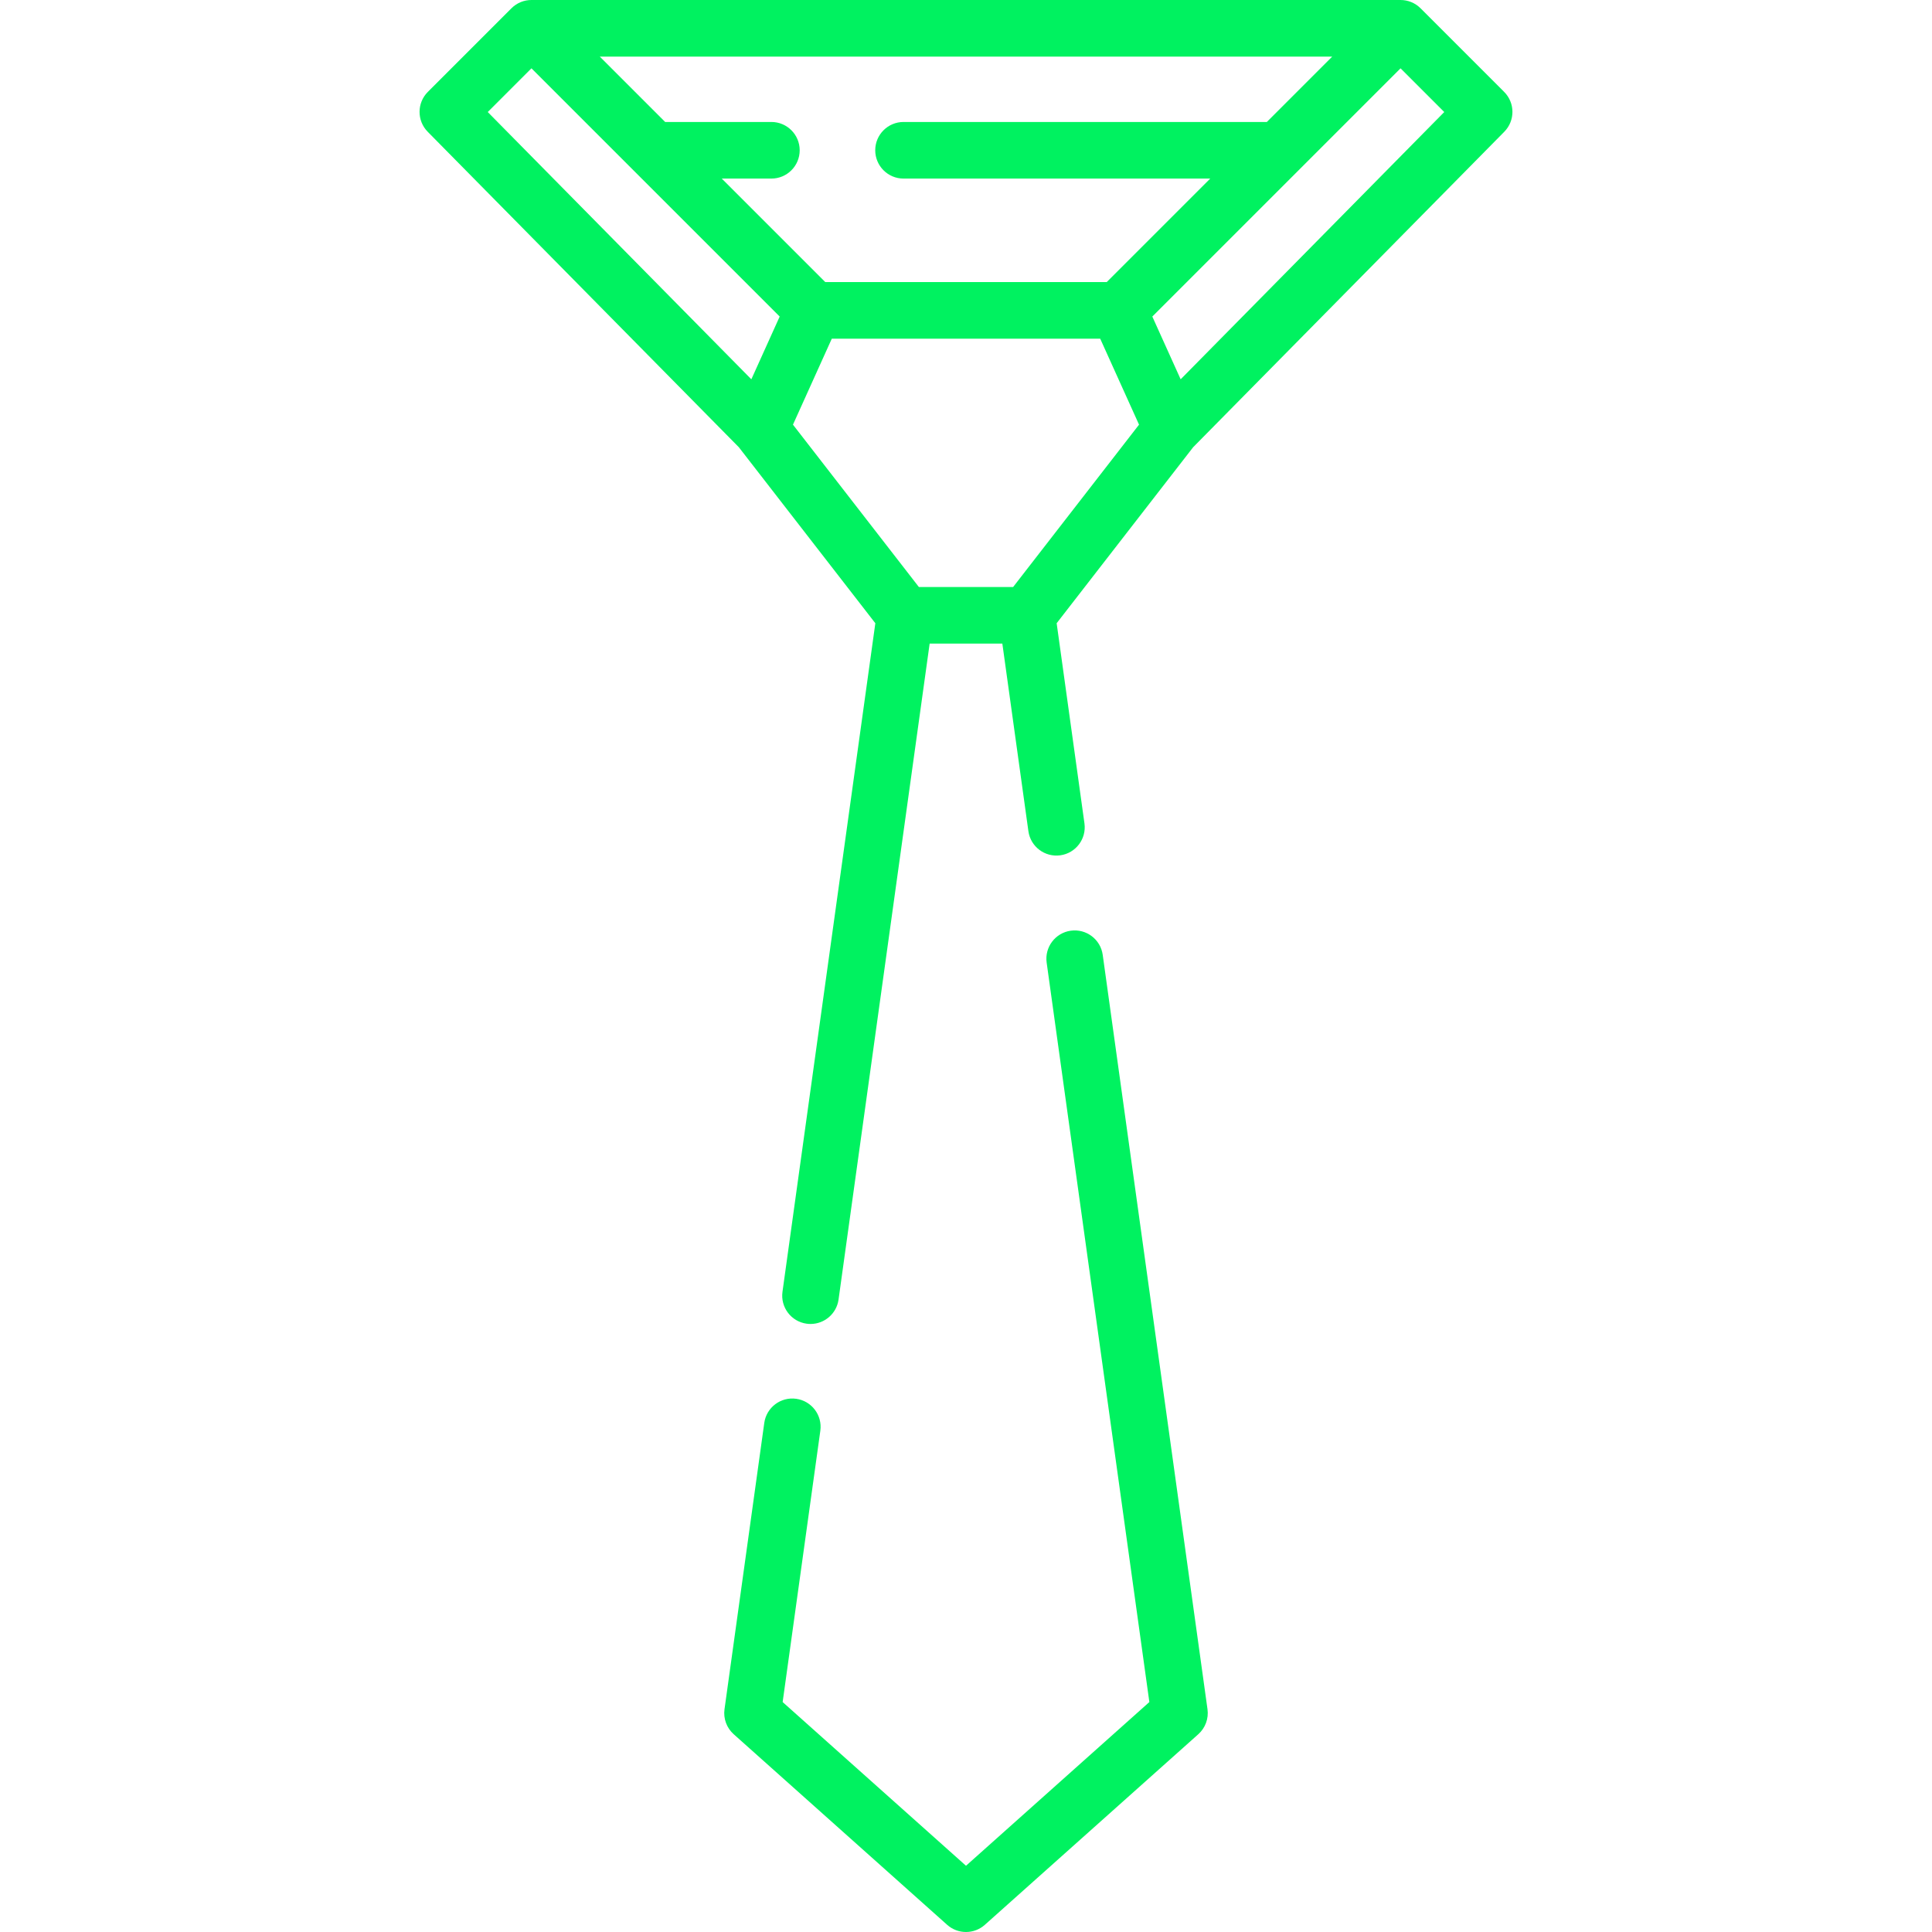
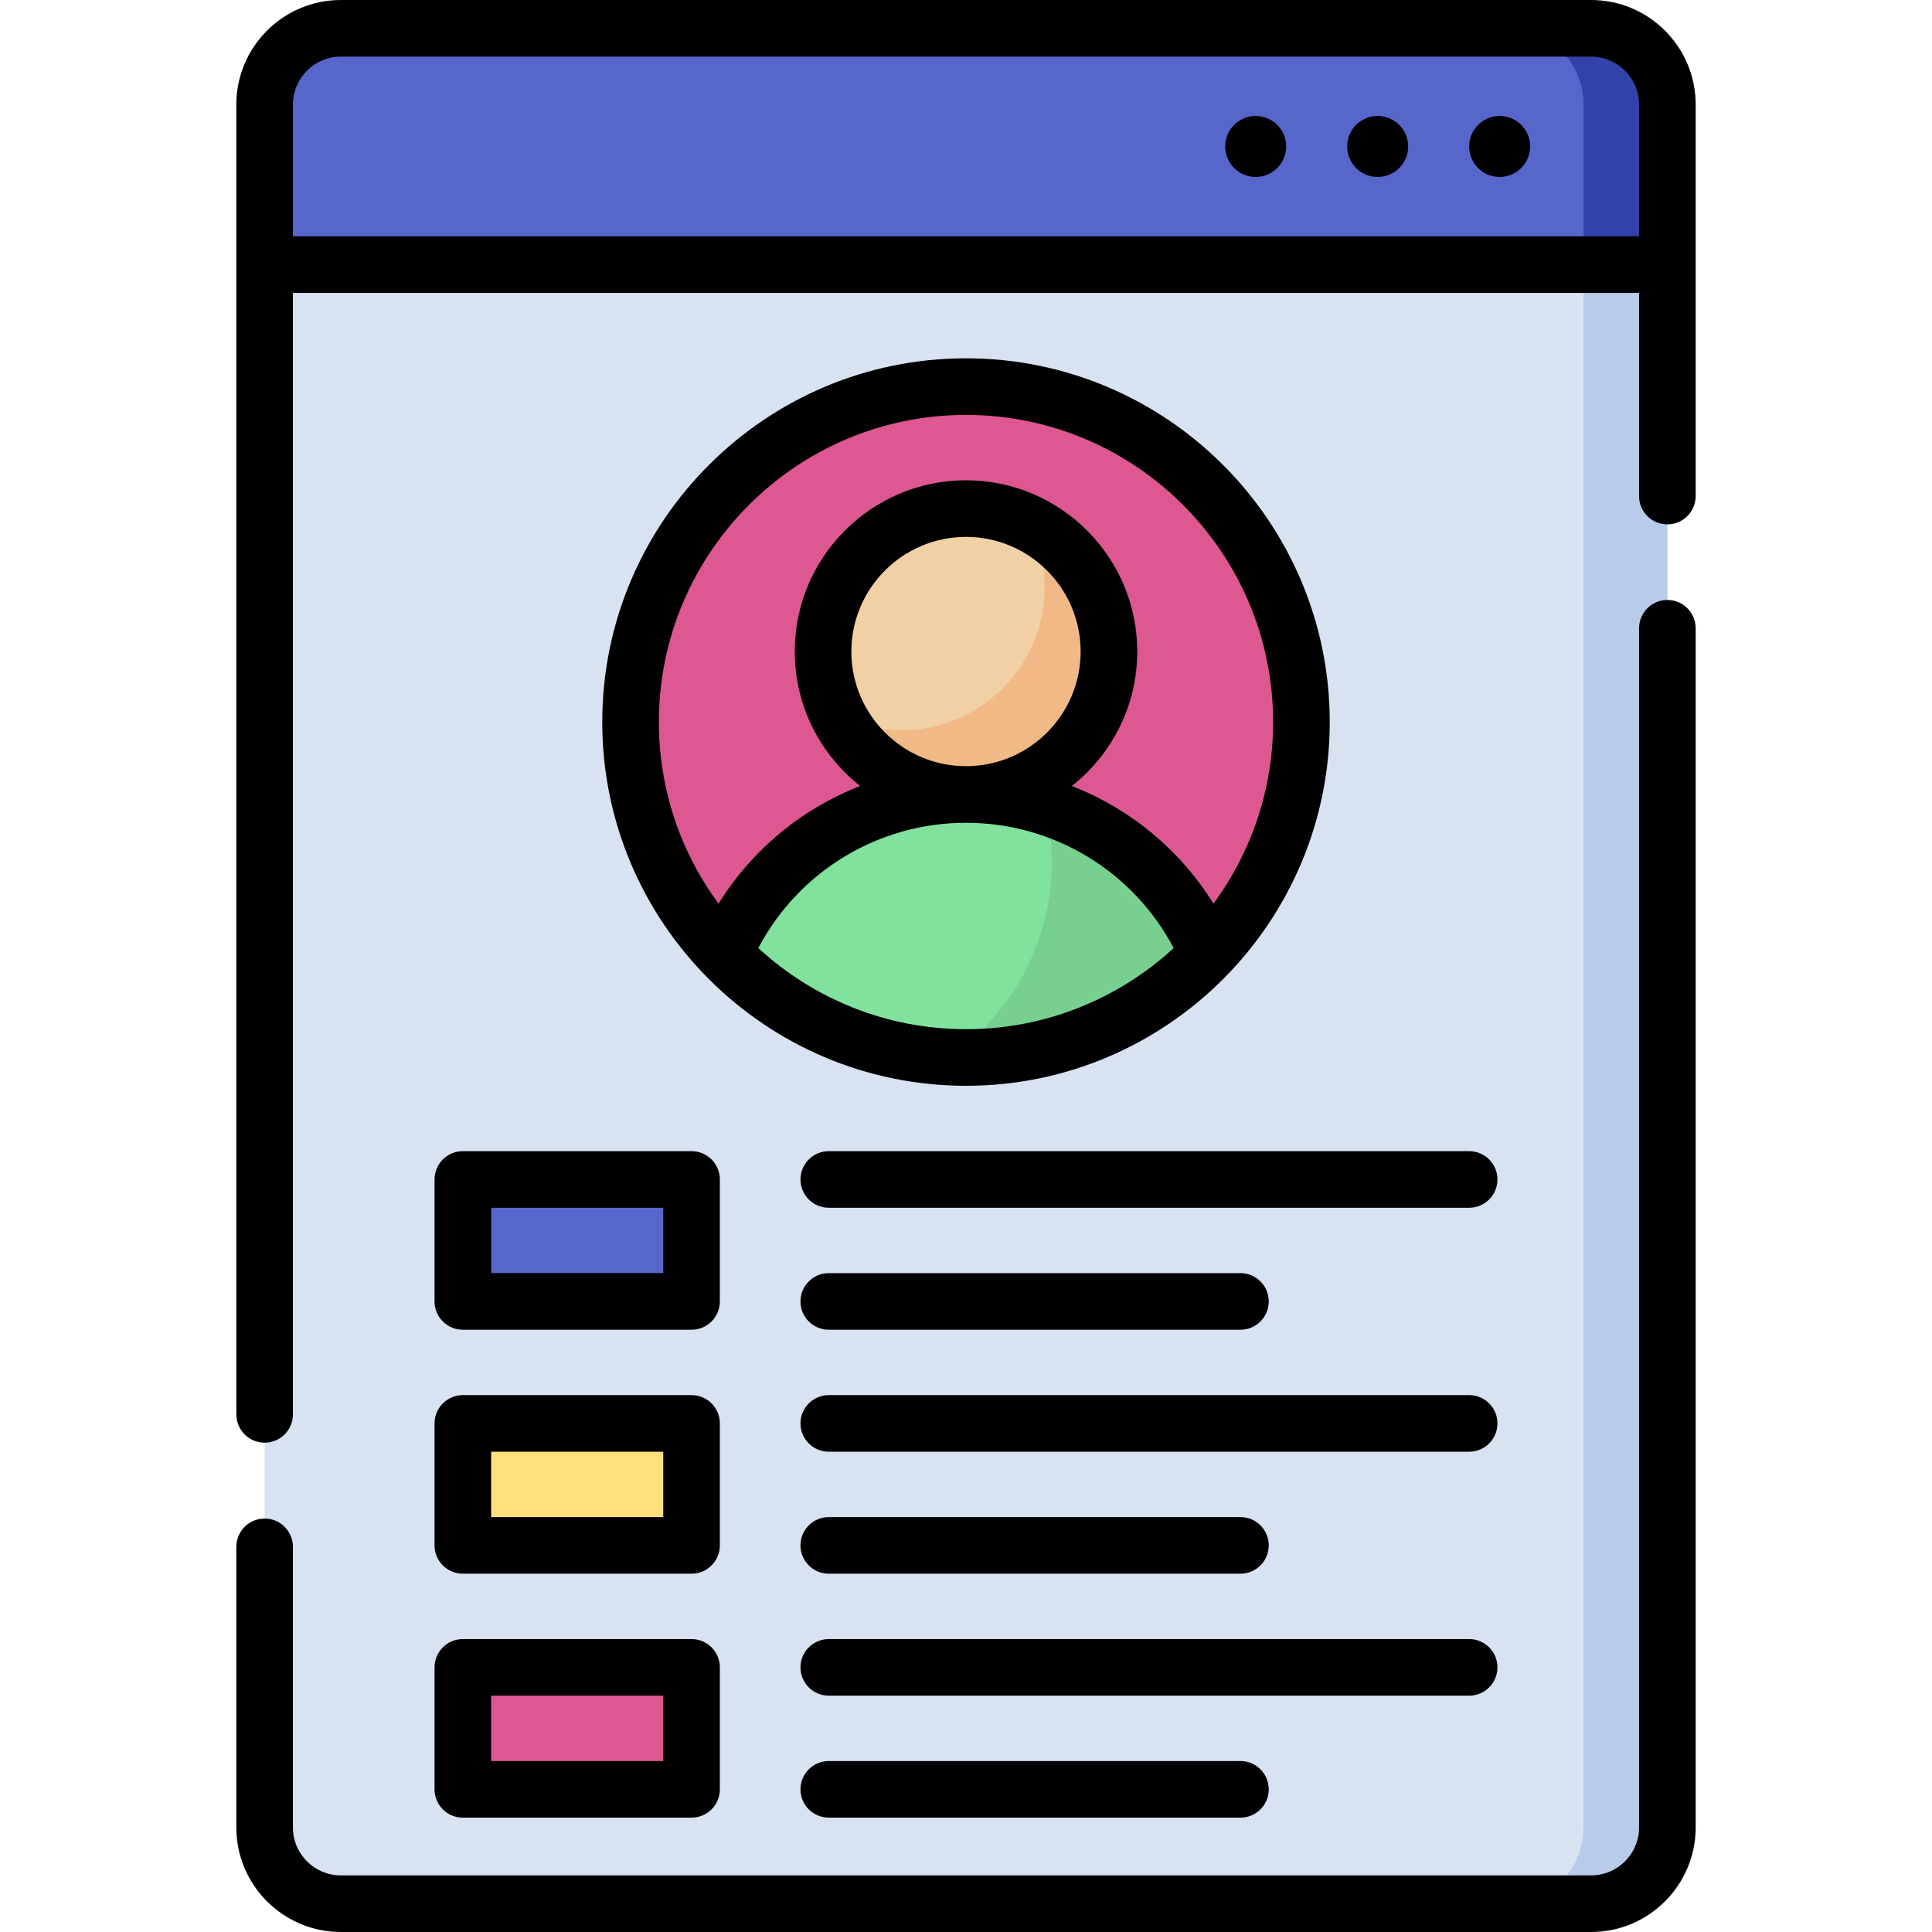
- <svg xmlns="http://www.w3.org/2000/svg" width="512" height="512" viewBox="0 0 512 512" fill="none">
-   <path d="M398.615 24.35L376.462 2.197C374.998 0.732 373.078 0 371.159 0H140.841C138.922 0 137.002 0.732 135.538 2.197L113.385 24.35C110.47 27.265 110.454 31.985 113.348 34.92L195.797 118.516L231.973 165.164L207.366 342.332C206.796 346.435 209.66 350.223 213.763 350.792C214.113 350.841 214.46 350.864 214.804 350.864C218.488 350.864 221.702 348.148 222.223 344.395L246.366 170.564H265.631L272.534 220.268C273.104 224.371 276.893 227.233 280.994 226.665C285.097 226.095 287.961 222.307 287.391 218.205L280.024 165.163L316.2 118.515L398.649 34.919C401.546 31.985 401.529 27.264 398.615 24.35V24.35ZM335.727 32.325H239.446C235.304 32.325 231.946 35.683 231.946 39.825C231.946 43.967 235.304 47.325 239.446 47.325H320.727L293.3 74.752H218.7L191.273 47.325H204.427C208.569 47.325 211.927 43.967 211.927 39.825C211.927 35.683 208.569 32.325 204.427 32.325H176.273L158.948 15H353.052L335.727 32.325ZM140.841 18.106L206.624 83.889L199.115 100.517L129.259 29.689L140.841 18.106ZM268.488 155.565H243.512L210.145 112.539L220.436 89.752H291.565L301.856 112.539L268.488 155.565ZM312.885 100.517L305.376 83.889L371.159 18.106L382.742 29.689L312.885 100.517Z" fill="#00F260" />
-   <path d="M292.231 253.04C291.661 248.937 287.873 246.078 283.771 246.643C279.668 247.213 276.804 251.001 277.374 255.103L304.591 451.061L256 494.446L207.41 451.062L217.397 379.154C217.967 375.051 215.103 371.263 211 370.694C206.896 370.119 203.109 372.988 202.54 377.091L192.002 452.961C191.658 455.437 192.571 457.922 194.436 459.587L251.005 510.095C252.428 511.365 254.214 512 256 512C257.786 512 259.572 511.365 260.995 510.095L317.564 459.587C319.429 457.921 320.341 455.437 319.998 452.961L292.231 253.04Z" fill="#00F260" />
+ <svg xmlns="http://www.w3.org/2000/svg" id="Capa_1" enable-background="new 0 0 512 512" height="512" viewBox="0 0 512 512" width="512">
+   <g>
+     <g>
+       <path d="m70.13 484.297c0 11.158 9.045 20.203 20.203 20.203h331.333c11.158 0 20.203-9.045 20.203-20.203v-414.167h-371.739z" fill="#d8e2f1" />
+     </g>
+     <g>
+       <path d="m419.646 70.13v414.167c0 11.158-9.045 20.203-20.203 20.203h22.224c11.158 0 20.203-9.045 20.203-20.203v-414.167z" fill="#b9cbea" />
+     </g>
+     <g>
+       <path d="m421.667 7.5h-331.334c-11.158 0-20.203 9.045-20.203 20.203v42.427h371.74v-42.427c0-11.158-9.045-20.203-20.203-20.203z" fill="#5766cb" />
+     </g>
+     <g>
+       <path d="m421.667 7.5h-22.224c11.158 0 20.203 9.045 20.203 20.203v42.427h22.224v-42.427c0-11.158-9.045-20.203-20.203-20.203z" fill="#3342aa" />
+     </g>
+     <g>
+       <g>
+         <circle cx="256" cy="191.35" fill="#dd5790" r="88.894" />
+       </g>
+       <g>
+         <circle cx="256" cy="172.662" fill="#f1d0a5" r="37.881" />
+       </g>
+       <g>
+         <path d="m272.87 138.745c2.532 5.081 3.964 10.807 3.964 16.87 0 20.921-16.96 37.881-37.881 37.881-6.063 0-11.789-1.432-16.87-3.964 6.206 12.452 19.058 21.011 33.917 21.011 20.921 0 37.881-16.96 37.881-37.881 0-14.859-8.559-27.711-21.011-33.917z" fill="#f1b986" />
+       </g>
+       <g>
+         <path d="m256 210.543c-28.79 0-53.498 17.456-64.135 42.356 16.183 16.86 38.932 27.345 64.135 27.345s47.952-10.485 64.135-27.345c-10.637-24.901-35.345-42.356-64.135-42.356z" fill="#80e29d" />
+       </g>
+       <g>
+         <path d="m320.135 252.899c-16.183 16.86-38.932 27.345-64.135 27.345h-4.889c.061-.04.121-.081.182-.121 16.516-11.011 27.436-30.083 27.436-51.781 0-5.02-.596-9.889-1.707-14.567 19.435 6.142 35.183 20.557 43.113 39.124z" fill="#78d090" />
+       </g>
+     </g>
+     <g>
+       <g>
+         <path d="m122.659 312.569h60.61v32.325h-60.61z" fill="#5766cb" />
+       </g>
+       <g>
+         <path d="m122.659 377.22h60.61v32.325h-60.61z" fill="#ffe07d" />
+       </g>
+       <g>
+         <path d="m122.659 441.87h60.61v32.325h-60.61z" fill="#dd5790" />
+       </g>
+     </g>
+     <g>
+       <path d="m441.87 159c-4.143 0-7.5 3.358-7.5 7.5v317.797c0 7.004-5.698 12.703-12.703 12.703h-331.334c-7.005 0-12.703-5.699-12.703-12.703v-74.368c0-4.142-3.357-7.5-7.5-7.5s-7.5 3.358-7.5 7.5v74.368c0 15.275 12.428 27.703 27.703 27.703h331.334c15.275 0 27.703-12.428 27.703-27.703v-317.797c0-4.142-3.357-7.5-7.5-7.5z" />
+       <path d="m421.667 0h-331.334c-15.275 0-27.703 12.428-27.703 27.703v347.123c0 4.142 3.357 7.5 7.5 7.5s7.5-3.358 7.5-7.5v-297.196h356.74v53.833c0 4.142 3.357 7.5 7.5 7.5s7.5-3.358 7.5-7.5v-103.76c0-15.275-12.428-27.703-27.703-27.703zm-344.037 62.63v-34.927c0-7.004 5.698-12.703 12.703-12.703h331.334c7.005 0 12.703 5.699 12.703 12.703v34.927z" />
+       <path d="m256 94.955c-53.152 0-96.395 43.242-96.395 96.395s43.242 96.395 96.395 96.395 96.395-43.242 96.395-96.395-43.243-96.395-96.395-96.395zm-55.042 156.293c10.708-20.326 31.79-33.205 55.042-33.205s44.333 12.88 55.042 33.205c-14.501 13.336-33.834 21.497-55.042 21.497s-40.54-8.161-55.042-21.497zm24.661-78.586c0-16.752 13.629-30.381 30.381-30.381s30.381 13.629 30.381 30.381-13.629 30.381-30.381 30.381-30.381-13.629-30.381-30.381zm95.964 66.823c-8.889-14.312-22.121-25.181-37.54-31.184 10.547-8.317 17.338-21.196 17.338-35.64 0-25.023-20.357-45.381-45.381-45.381s-45.381 20.358-45.381 45.381c0 14.444 6.791 27.323 17.339 35.64-15.419 6.002-28.651 16.872-37.54 31.184-9.929-13.492-15.812-30.137-15.812-48.136 0-44.881 36.514-81.395 81.395-81.395s81.395 36.514 81.395 81.395c-.001 17.999-5.884 34.644-15.813 48.136z" />
+       <path d="m389.342 305.069h-169.708c-4.143 0-7.5 3.358-7.5 7.5s3.357 7.5 7.5 7.5h169.708c4.143 0 7.5-3.358 7.5-7.5s-3.358-7.5-7.5-7.5z" />
+       <path d="m115.158 312.569v32.325c0 4.142 3.357 7.5 7.5 7.5h60.61c4.143 0 7.5-3.358 7.5-7.5v-32.325c0-4.142-3.357-7.5-7.5-7.5h-60.61c-4.142 0-7.5 3.358-7.5 7.5zm15 7.5h45.61v17.325h-45.61z" />
+       <path d="m219.634 352.395h109.098c4.143 0 7.5-3.358 7.5-7.5s-3.357-7.5-7.5-7.5h-109.098c-4.143 0-7.5 3.358-7.5 7.5s3.357 7.5 7.5 7.5z" />
+       <path d="m389.342 369.72h-169.708c-4.143 0-7.5 3.358-7.5 7.5s3.357 7.5 7.5 7.5h169.708c4.143 0 7.5-3.358 7.5-7.5s-3.358-7.5-7.5-7.5z" />
+       <path d="m115.158 409.545c0 4.142 3.357 7.5 7.5 7.5h60.61c4.143 0 7.5-3.358 7.5-7.5v-32.325c0-4.142-3.357-7.5-7.5-7.5h-60.61c-4.143 0-7.5 3.358-7.5 7.5zm15-24.825h45.61v17.325h-45.61z" />
+       <path d="m219.634 417.045h109.098c4.143 0 7.5-3.358 7.5-7.5s-3.357-7.5-7.5-7.5h-109.098c-4.143 0-7.5 3.358-7.5 7.5s3.357 7.5 7.5 7.5z" />
+       <path d="m396.842 441.87c0-4.142-3.357-7.5-7.5-7.5h-169.708c-4.143 0-7.5 3.358-7.5 7.5s3.357 7.5 7.5 7.5h169.708c4.142 0 7.5-3.358 7.5-7.5z" />
+       <path d="m115.158 474.195c0 4.142 3.357 7.5 7.5 7.5h60.61c4.143 0 7.5-3.358 7.5-7.5v-32.325c0-4.142-3.357-7.5-7.5-7.5h-60.61c-4.143 0-7.5 3.358-7.5 7.5zm15-24.825h45.61v17.325h-45.61z" />
+       <path d="m219.634 466.695c-4.143 0-7.5 3.358-7.5 7.5s3.357 7.5 7.5 7.5h109.098c4.143 0 7.5-3.358 7.5-7.5s-3.357-7.5-7.5-7.5z" />
+       <circle cx="397.423" cy="38.815" r="8.081" />
+       <path d="m365.098 30.734c-4.463 0-8.082 3.618-8.082 8.081s3.618 8.081 8.082 8.081c4.463 0 8.081-3.618 8.081-8.081s-3.618-8.081-8.081-8.081z" />
+       <path d="m332.772 30.734c-4.463 0-8.082 3.618-8.082 8.081s3.618 8.081 8.082 8.081c4.463 0 8.081-3.618 8.081-8.081.001-4.463-3.617-8.081-8.081-8.081z" />
+     </g>
+   </g>
</svg>
